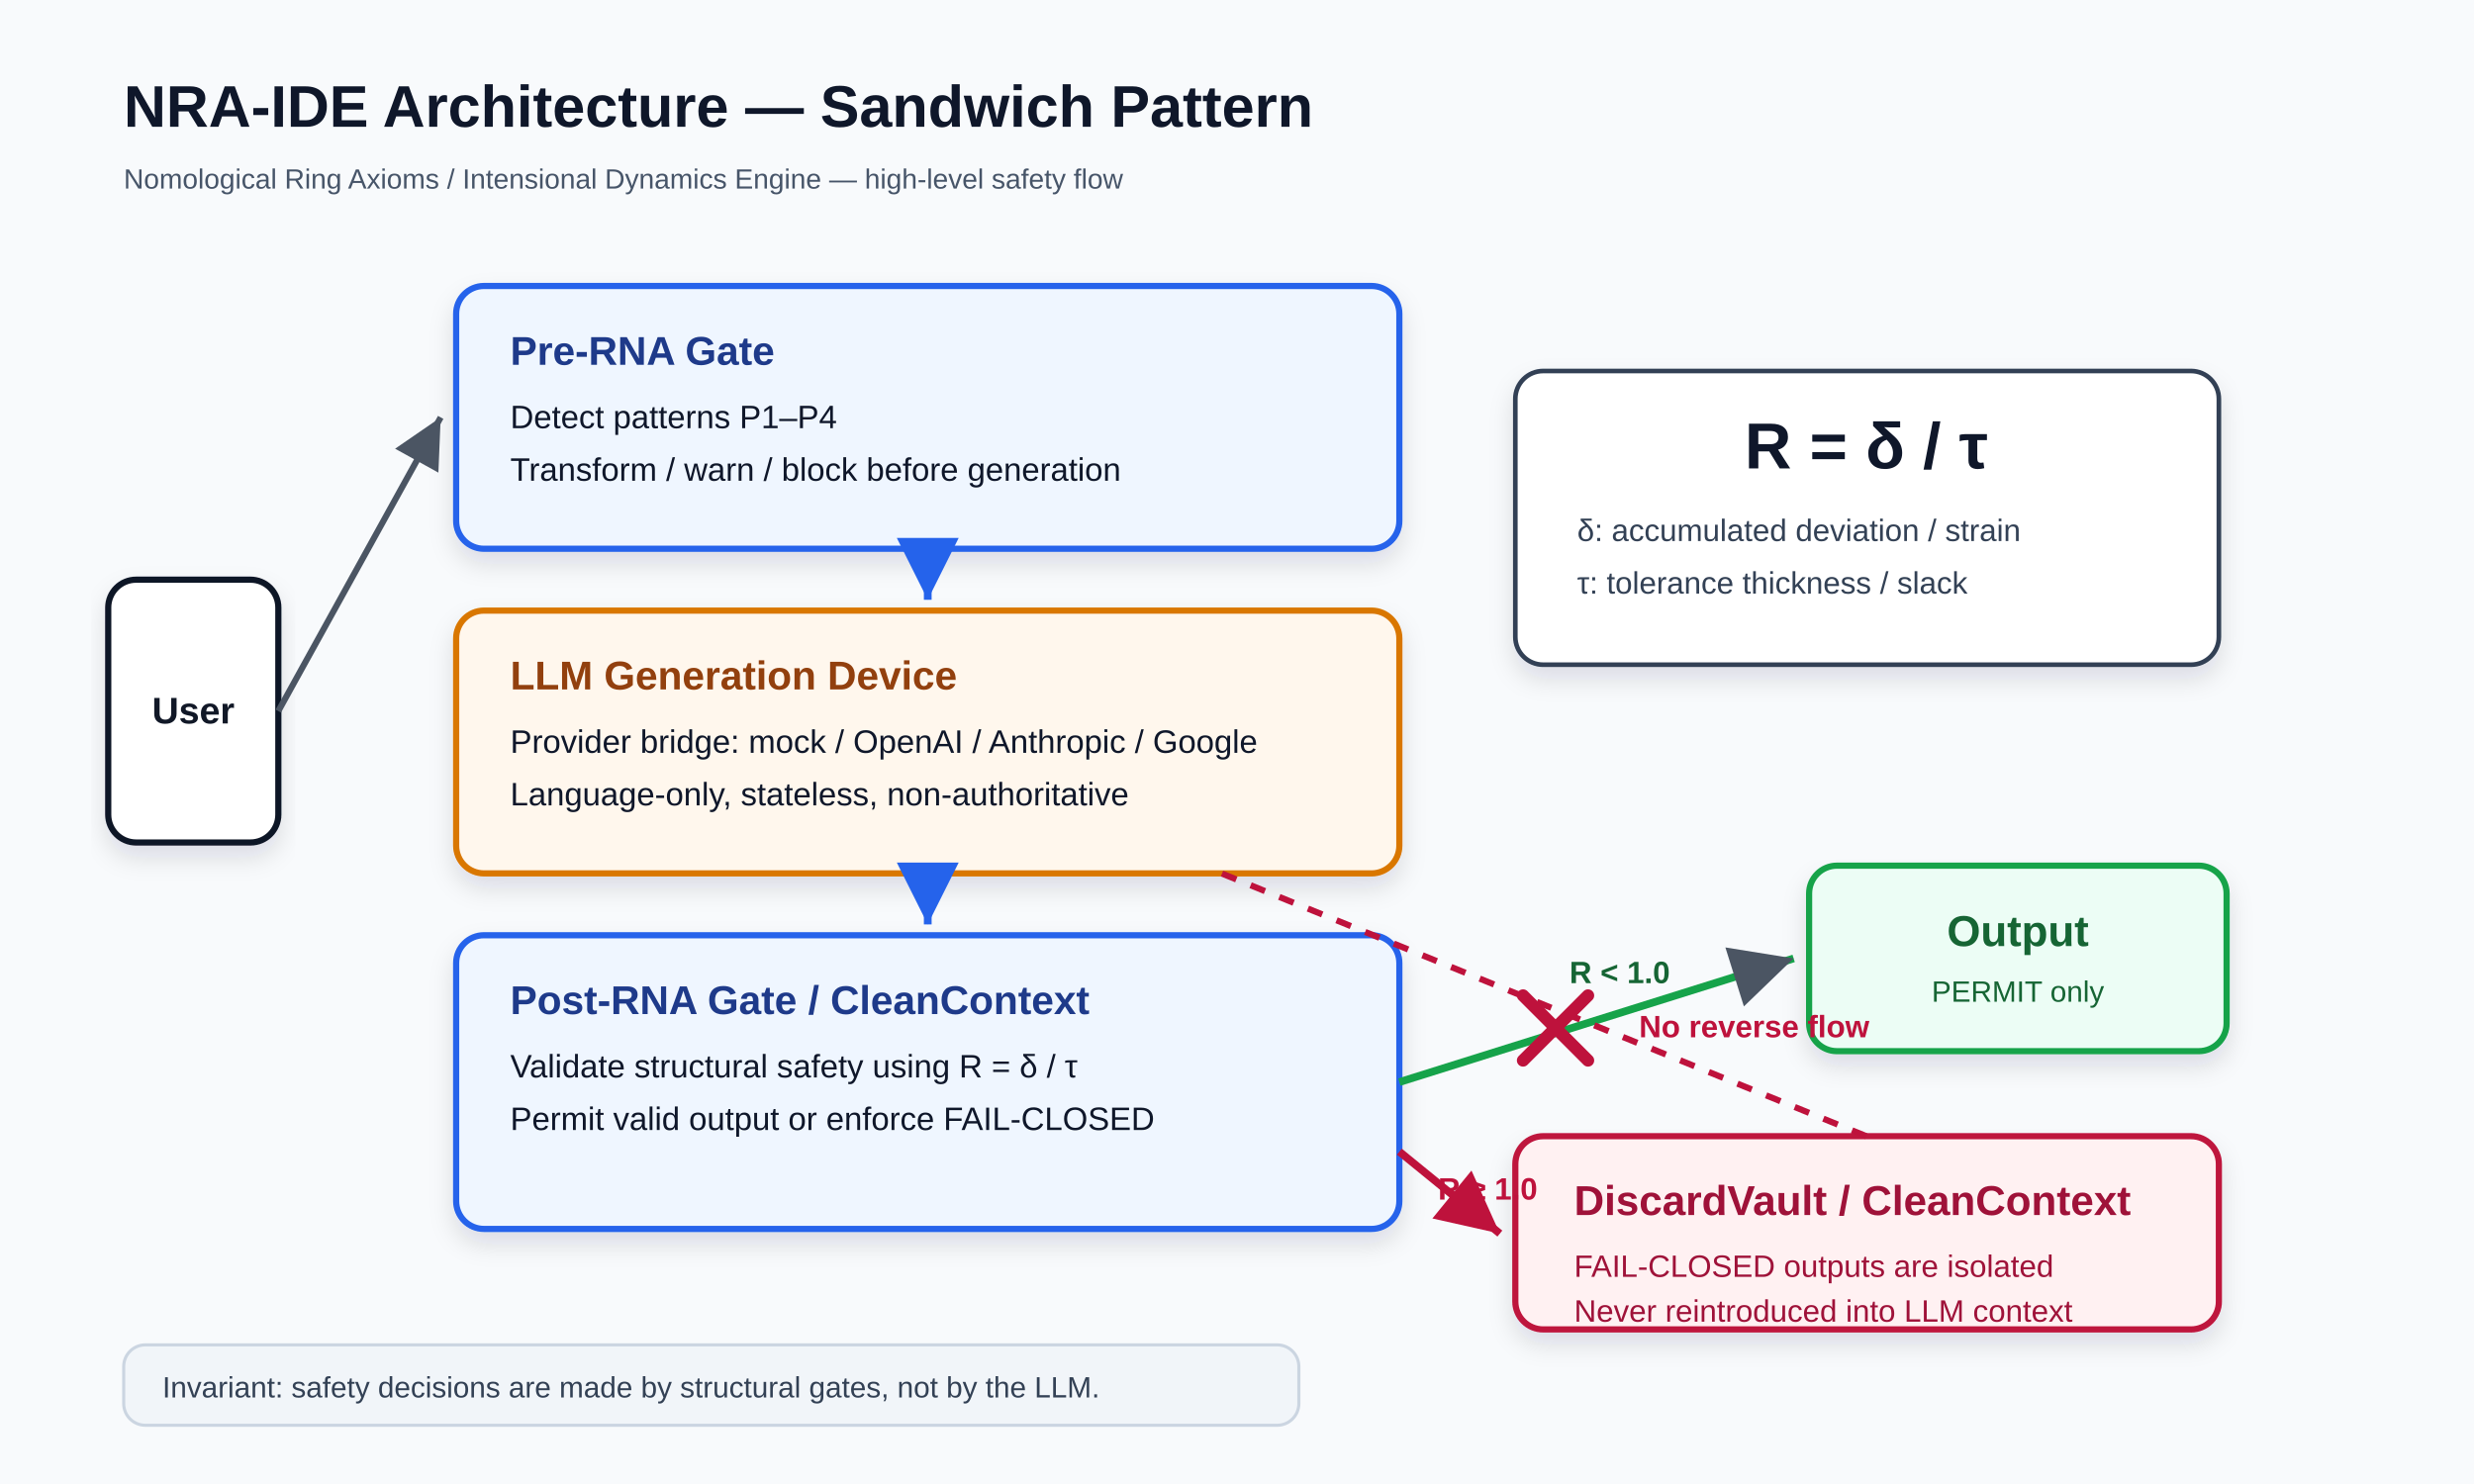
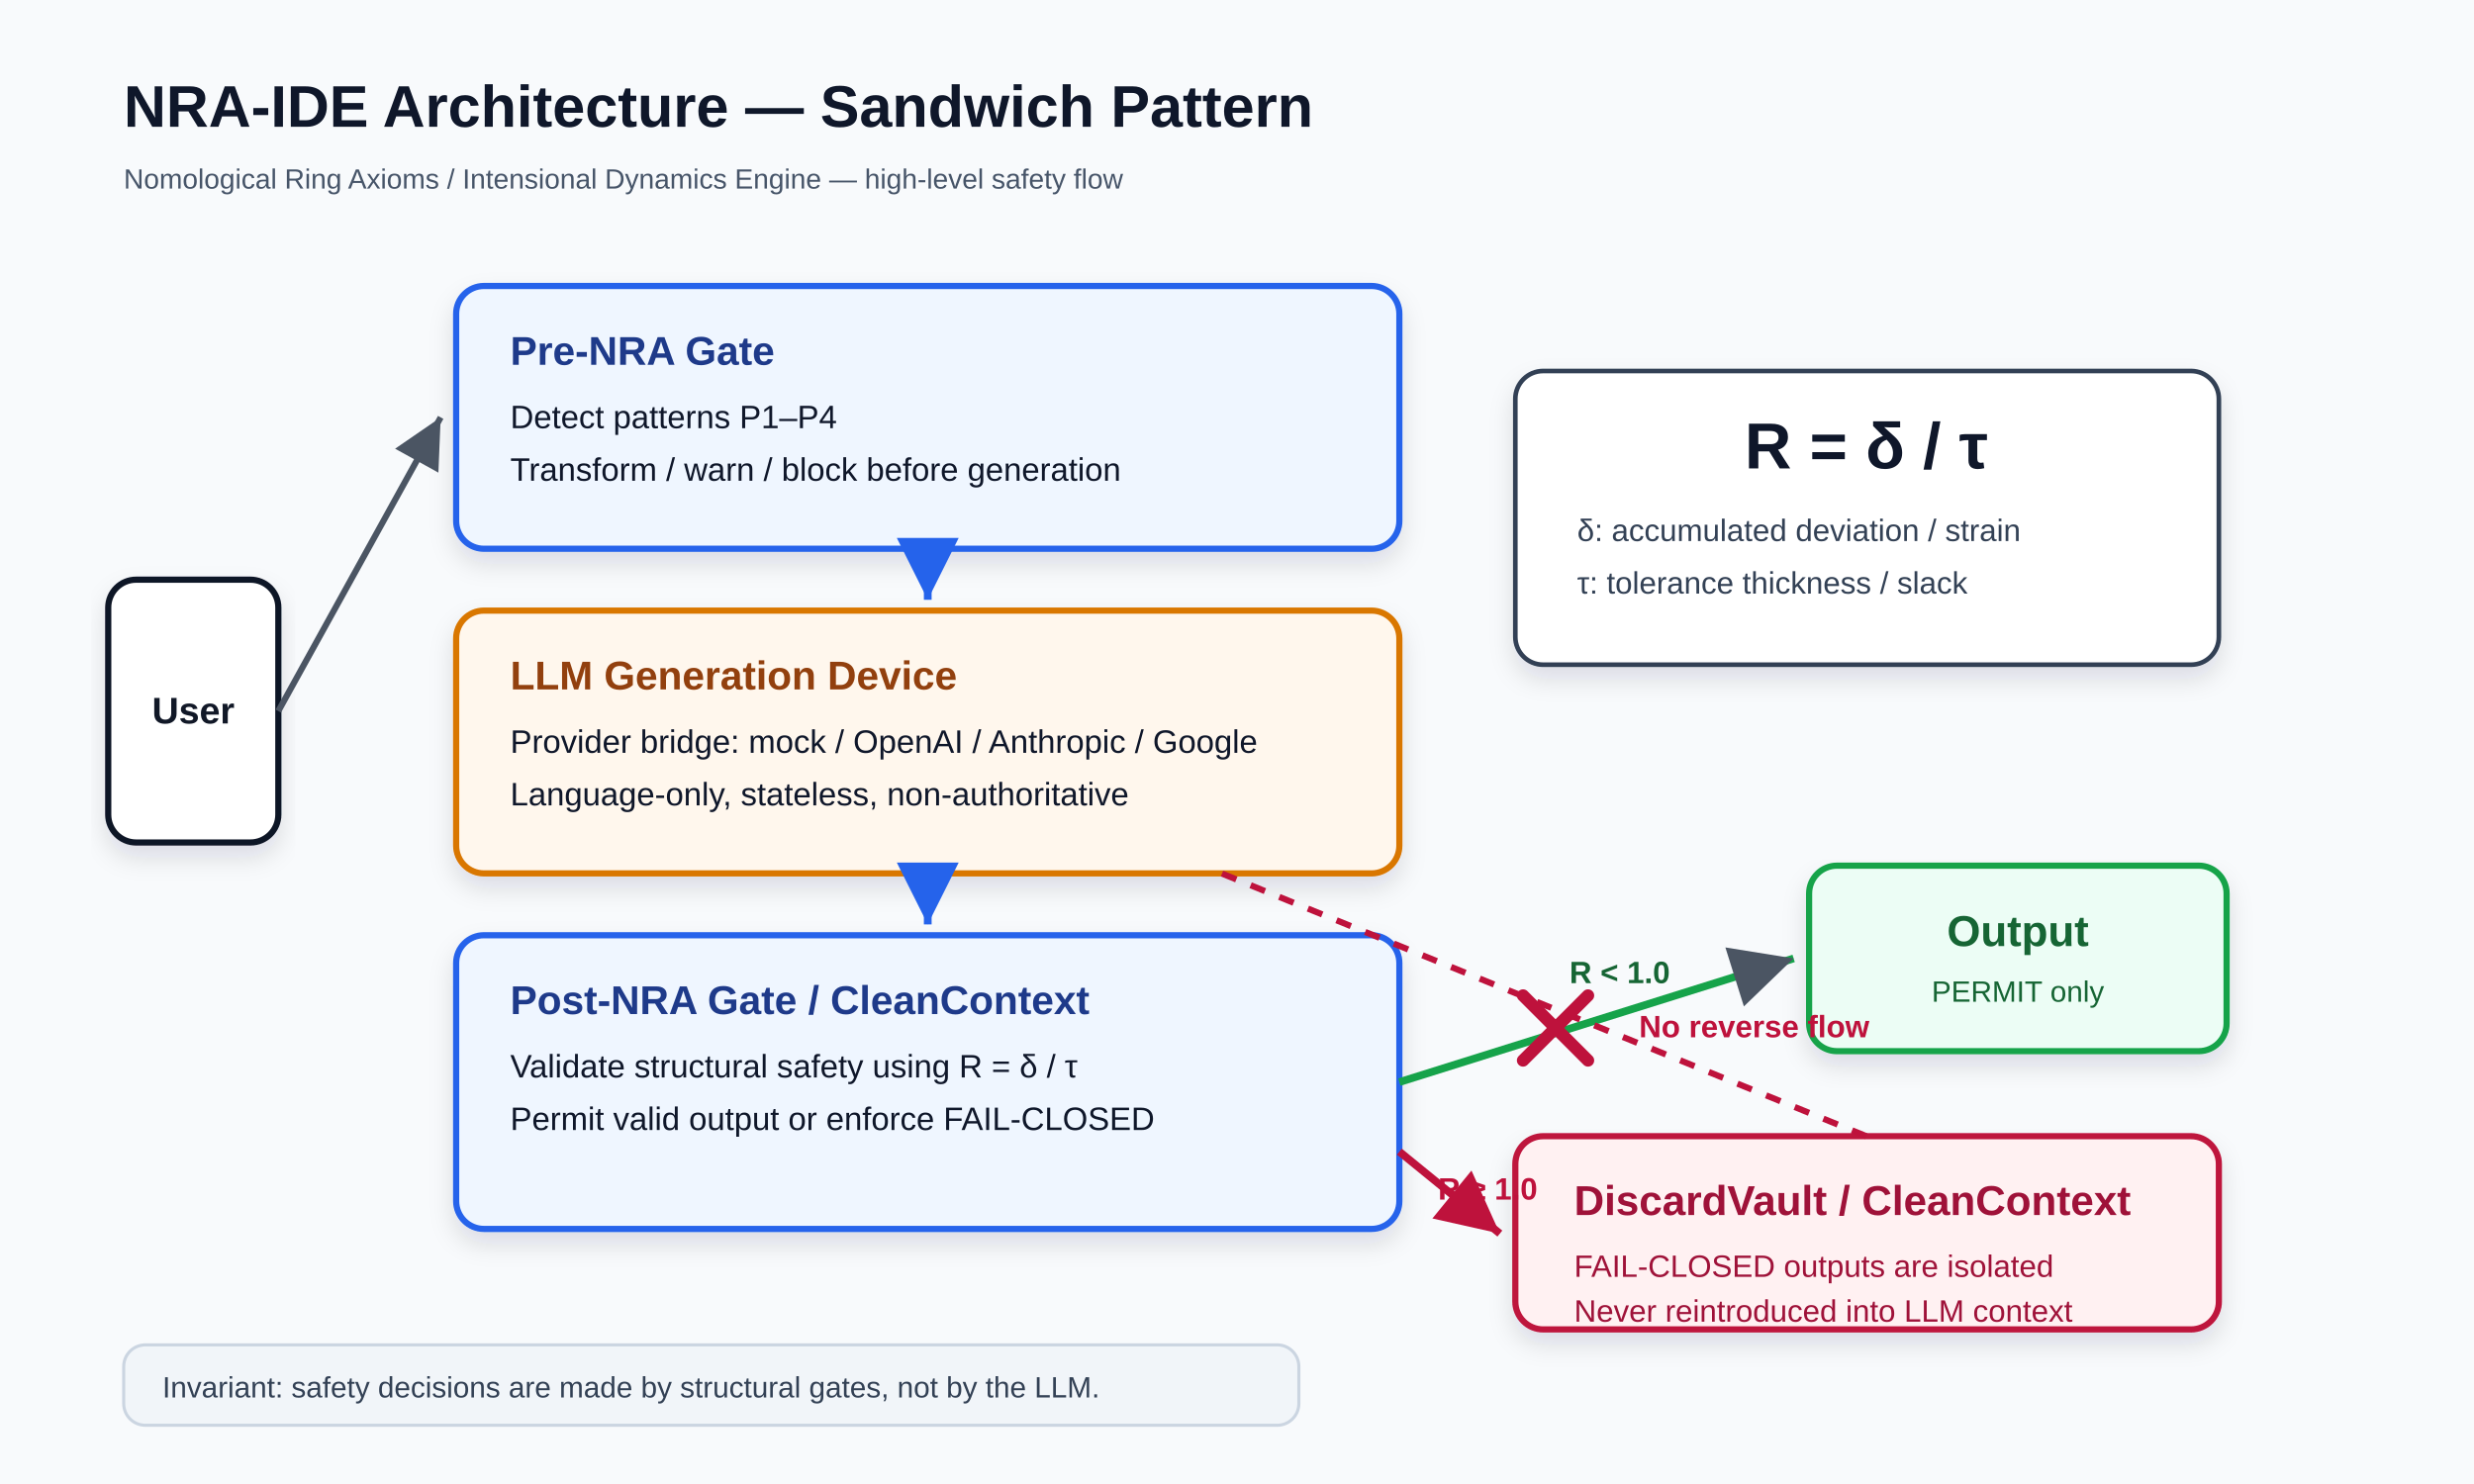
<svg xmlns="http://www.w3.org/2000/svg" width="1600" height="960" viewBox="0 0 1600 960" role="img" aria-labelledby="title desc">
  <defs>
    <marker id="arrowBlue" markerWidth="12" markerHeight="12" refX="10" refY="6" orient="auto">
      <path d="M2,2 L10,6 L2,10 Z" fill="#2563eb" />
    </marker>
    <marker id="arrowRed" markerWidth="12" markerHeight="12" refX="10" refY="6" orient="auto">
      <path d="M2,2 L10,6 L2,10 Z" fill="#be123c" />
    </marker>
    <marker id="arrowGray" markerWidth="12" markerHeight="12" refX="10" refY="6" orient="auto">
      <path d="M2,2 L10,6 L2,10 Z" fill="#4b5563" />
    </marker>
    <filter id="softShadow" x="-10%" y="-10%" width="120%" height="130%">
      <feDropShadow dx="0" dy="8" stdDeviation="8" flood-color="#0f172a" flood-opacity="0.12" />
    </filter>
  </defs>
  <rect width="1600" height="960" fill="#f8fafc" />
  <text x="80" y="82" font-family="Arial, Helvetica, sans-serif" font-size="38" font-weight="700" fill="#0f172a">
    NRA-IDE Architecture — Sandwich Pattern
  </text>
  <text x="80" y="122" font-family="Arial, Helvetica, sans-serif" font-size="18" fill="#475569">
    Nomological Ring Axioms / Intensional Dynamics Engine — high-level safety flow
  </text>
  <rect x="70" y="375" width="110" height="170" rx="18" fill="#ffffff" stroke="#111827" stroke-width="4" filter="url(#softShadow)" />
  <text x="125" y="468" text-anchor="middle" font-family="Arial, Helvetica, sans-serif" font-size="24" font-weight="700" fill="#111827">User</text>
  <rect x="295" y="185" width="610" height="170" rx="18" fill="#eff6ff" stroke="#2563eb" stroke-width="4" filter="url(#softShadow)" />
-   <text x="330" y="236" font-family="Arial, Helvetica, sans-serif" font-size="26" font-weight="700" fill="#1e3a8a">Pre-RNA Gate</text>
+   <text x="330" y="236" font-family="Arial, Helvetica, sans-serif" font-size="26" font-weight="700" fill="#1e3a8a">Pre-NRA Gate</text>
  <text x="330" y="277" font-family="Arial, Helvetica, sans-serif" font-size="21" fill="#0f172a">Detect patterns P1–P4</text>
  <text x="330" y="311" font-family="Arial, Helvetica, sans-serif" font-size="21" fill="#0f172a">Transform / warn / block before generation</text>
  <rect x="295" y="395" width="610" height="170" rx="18" fill="#fff7ed" stroke="#d97706" stroke-width="4" filter="url(#softShadow)" />
  <text x="330" y="446" font-family="Arial, Helvetica, sans-serif" font-size="26" font-weight="700" fill="#92400e">LLM Generation Device</text>
  <text x="330" y="487" font-family="Arial, Helvetica, sans-serif" font-size="21" fill="#0f172a">Provider bridge: mock / OpenAI / Anthropic / Google</text>
  <text x="330" y="521" font-family="Arial, Helvetica, sans-serif" font-size="21" fill="#0f172a">Language-only, stateless, non-authoritative</text>
  <rect x="295" y="605" width="610" height="190" rx="18" fill="#eff6ff" stroke="#2563eb" stroke-width="4" filter="url(#softShadow)" />
-   <text x="330" y="656" font-family="Arial, Helvetica, sans-serif" font-size="26" font-weight="700" fill="#1e3a8a">Post-RNA Gate / CleanContext</text>
+   <text x="330" y="656" font-family="Arial, Helvetica, sans-serif" font-size="26" font-weight="700" fill="#1e3a8a">Post-NRA Gate / CleanContext</text>
  <text x="330" y="697" font-family="Arial, Helvetica, sans-serif" font-size="21" fill="#0f172a">Validate structural safety using R = δ / τ</text>
  <text x="330" y="731" font-family="Arial, Helvetica, sans-serif" font-size="21" fill="#0f172a">Permit valid output or enforce FAIL-CLOSED</text>
  <rect x="980" y="240" width="455" height="190" rx="18" fill="#ffffff" stroke="#334155" stroke-width="3" filter="url(#softShadow)" />
  <text x="1207" y="303" text-anchor="middle" font-family="Arial, Helvetica, sans-serif" font-size="42" font-weight="700" fill="#0f172a">R = δ / τ</text>
  <text x="1020" y="350" font-family="Arial, Helvetica, sans-serif" font-size="20" fill="#334155">δ: accumulated deviation / strain</text>
  <text x="1020" y="384" font-family="Arial, Helvetica, sans-serif" font-size="20" fill="#334155">τ: tolerance thickness / slack</text>
  <rect x="1170" y="560" width="270" height="120" rx="18" fill="#ecfdf5" stroke="#16a34a" stroke-width="4" filter="url(#softShadow)" />
  <text x="1305" y="612" text-anchor="middle" font-family="Arial, Helvetica, sans-serif" font-size="28" font-weight="700" fill="#166534">Output</text>
  <text x="1305" y="648" text-anchor="middle" font-family="Arial, Helvetica, sans-serif" font-size="19" fill="#166534">PERMIT only</text>
  <rect x="980" y="735" width="455" height="125" rx="18" fill="#fff1f2" stroke="#be123c" stroke-width="4" filter="url(#softShadow)" />
  <text x="1018" y="786" font-family="Arial, Helvetica, sans-serif" font-size="27" font-weight="700" fill="#9f1239">DiscardVault / CleanContext</text>
  <text x="1018" y="826" font-family="Arial, Helvetica, sans-serif" font-size="20" fill="#9f1239">FAIL-CLOSED outputs are isolated</text>
  <text x="1018" y="855" font-family="Arial, Helvetica, sans-serif" font-size="20" fill="#9f1239">Never reintroduced into LLM context</text>
  <line x1="180" y1="460" x2="285" y2="270" stroke="#4b5563" stroke-width="4" marker-end="url(#arrowGray)" />
  <line x1="600" y1="355" x2="600" y2="388" stroke="#2563eb" stroke-width="5" marker-end="url(#arrowBlue)" />
  <line x1="600" y1="565" x2="600" y2="598" stroke="#2563eb" stroke-width="5" marker-end="url(#arrowBlue)" />
  <line x1="905" y1="700" x2="1160" y2="620" stroke="#16a34a" stroke-width="5" marker-end="url(#arrowGray)" />
  <line x1="905" y1="745" x2="970" y2="798" stroke="#be123c" stroke-width="5" marker-end="url(#arrowRed)" />
  <text x="1015" y="636" font-family="Arial, Helvetica, sans-serif" font-size="20" font-weight="700" fill="#166534">R &lt; 1.0</text>
  <text x="930" y="776" font-family="Arial, Helvetica, sans-serif" font-size="20" font-weight="700" fill="#be123c">R ≥ 1.0</text>
  <line x1="1207" y1="735" x2="790" y2="565" stroke="#be123c" stroke-width="4" stroke-dasharray="10 10" />
  <line x1="985" y1="644" x2="1027" y2="686" stroke="#be123c" stroke-width="8" stroke-linecap="round" />
  <line x1="1027" y1="644" x2="985" y2="686" stroke="#be123c" stroke-width="8" stroke-linecap="round" />
  <text x="1060" y="671" font-family="Arial, Helvetica, sans-serif" font-size="20" font-weight="700" fill="#be123c">No reverse flow</text>
  <rect x="80" y="870" width="760" height="52" rx="14" fill="#f1f5f9" stroke="#cbd5e1" stroke-width="2" />
  <text x="105" y="904" font-family="Arial, Helvetica, sans-serif" font-size="19" fill="#334155">
    Invariant: safety decisions are made by structural gates, not by the LLM.
  </text>
</svg>
